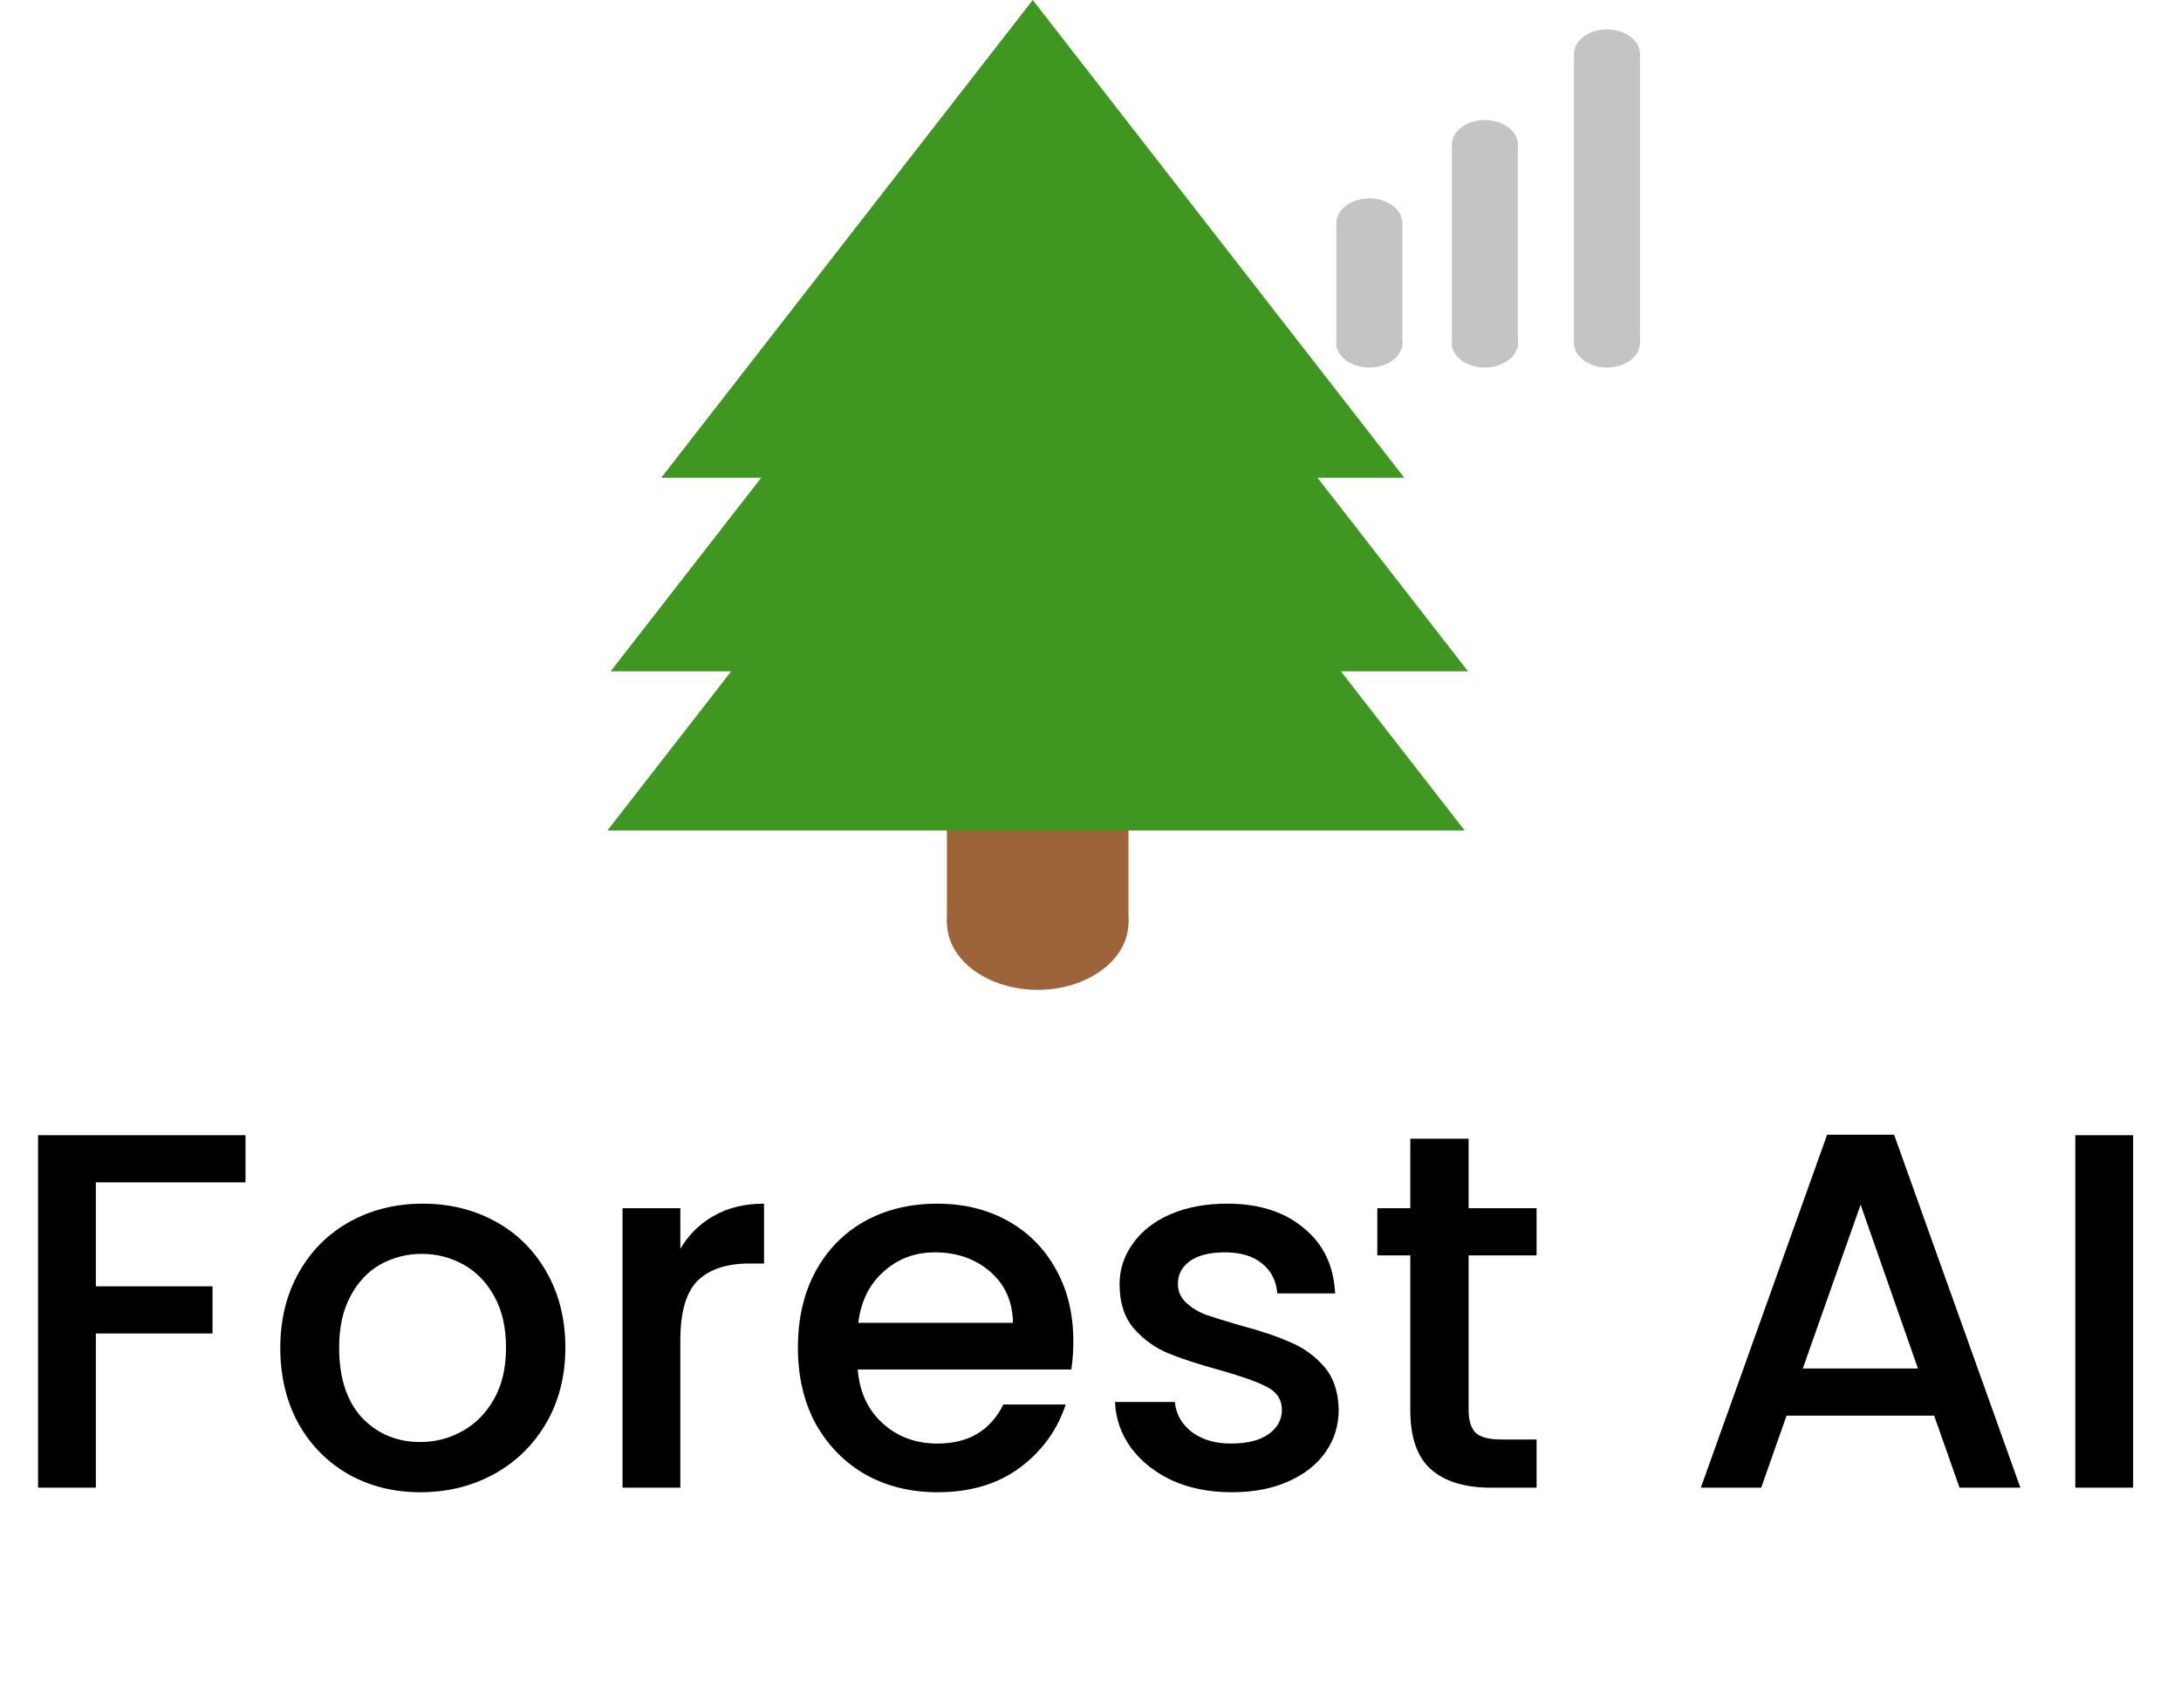
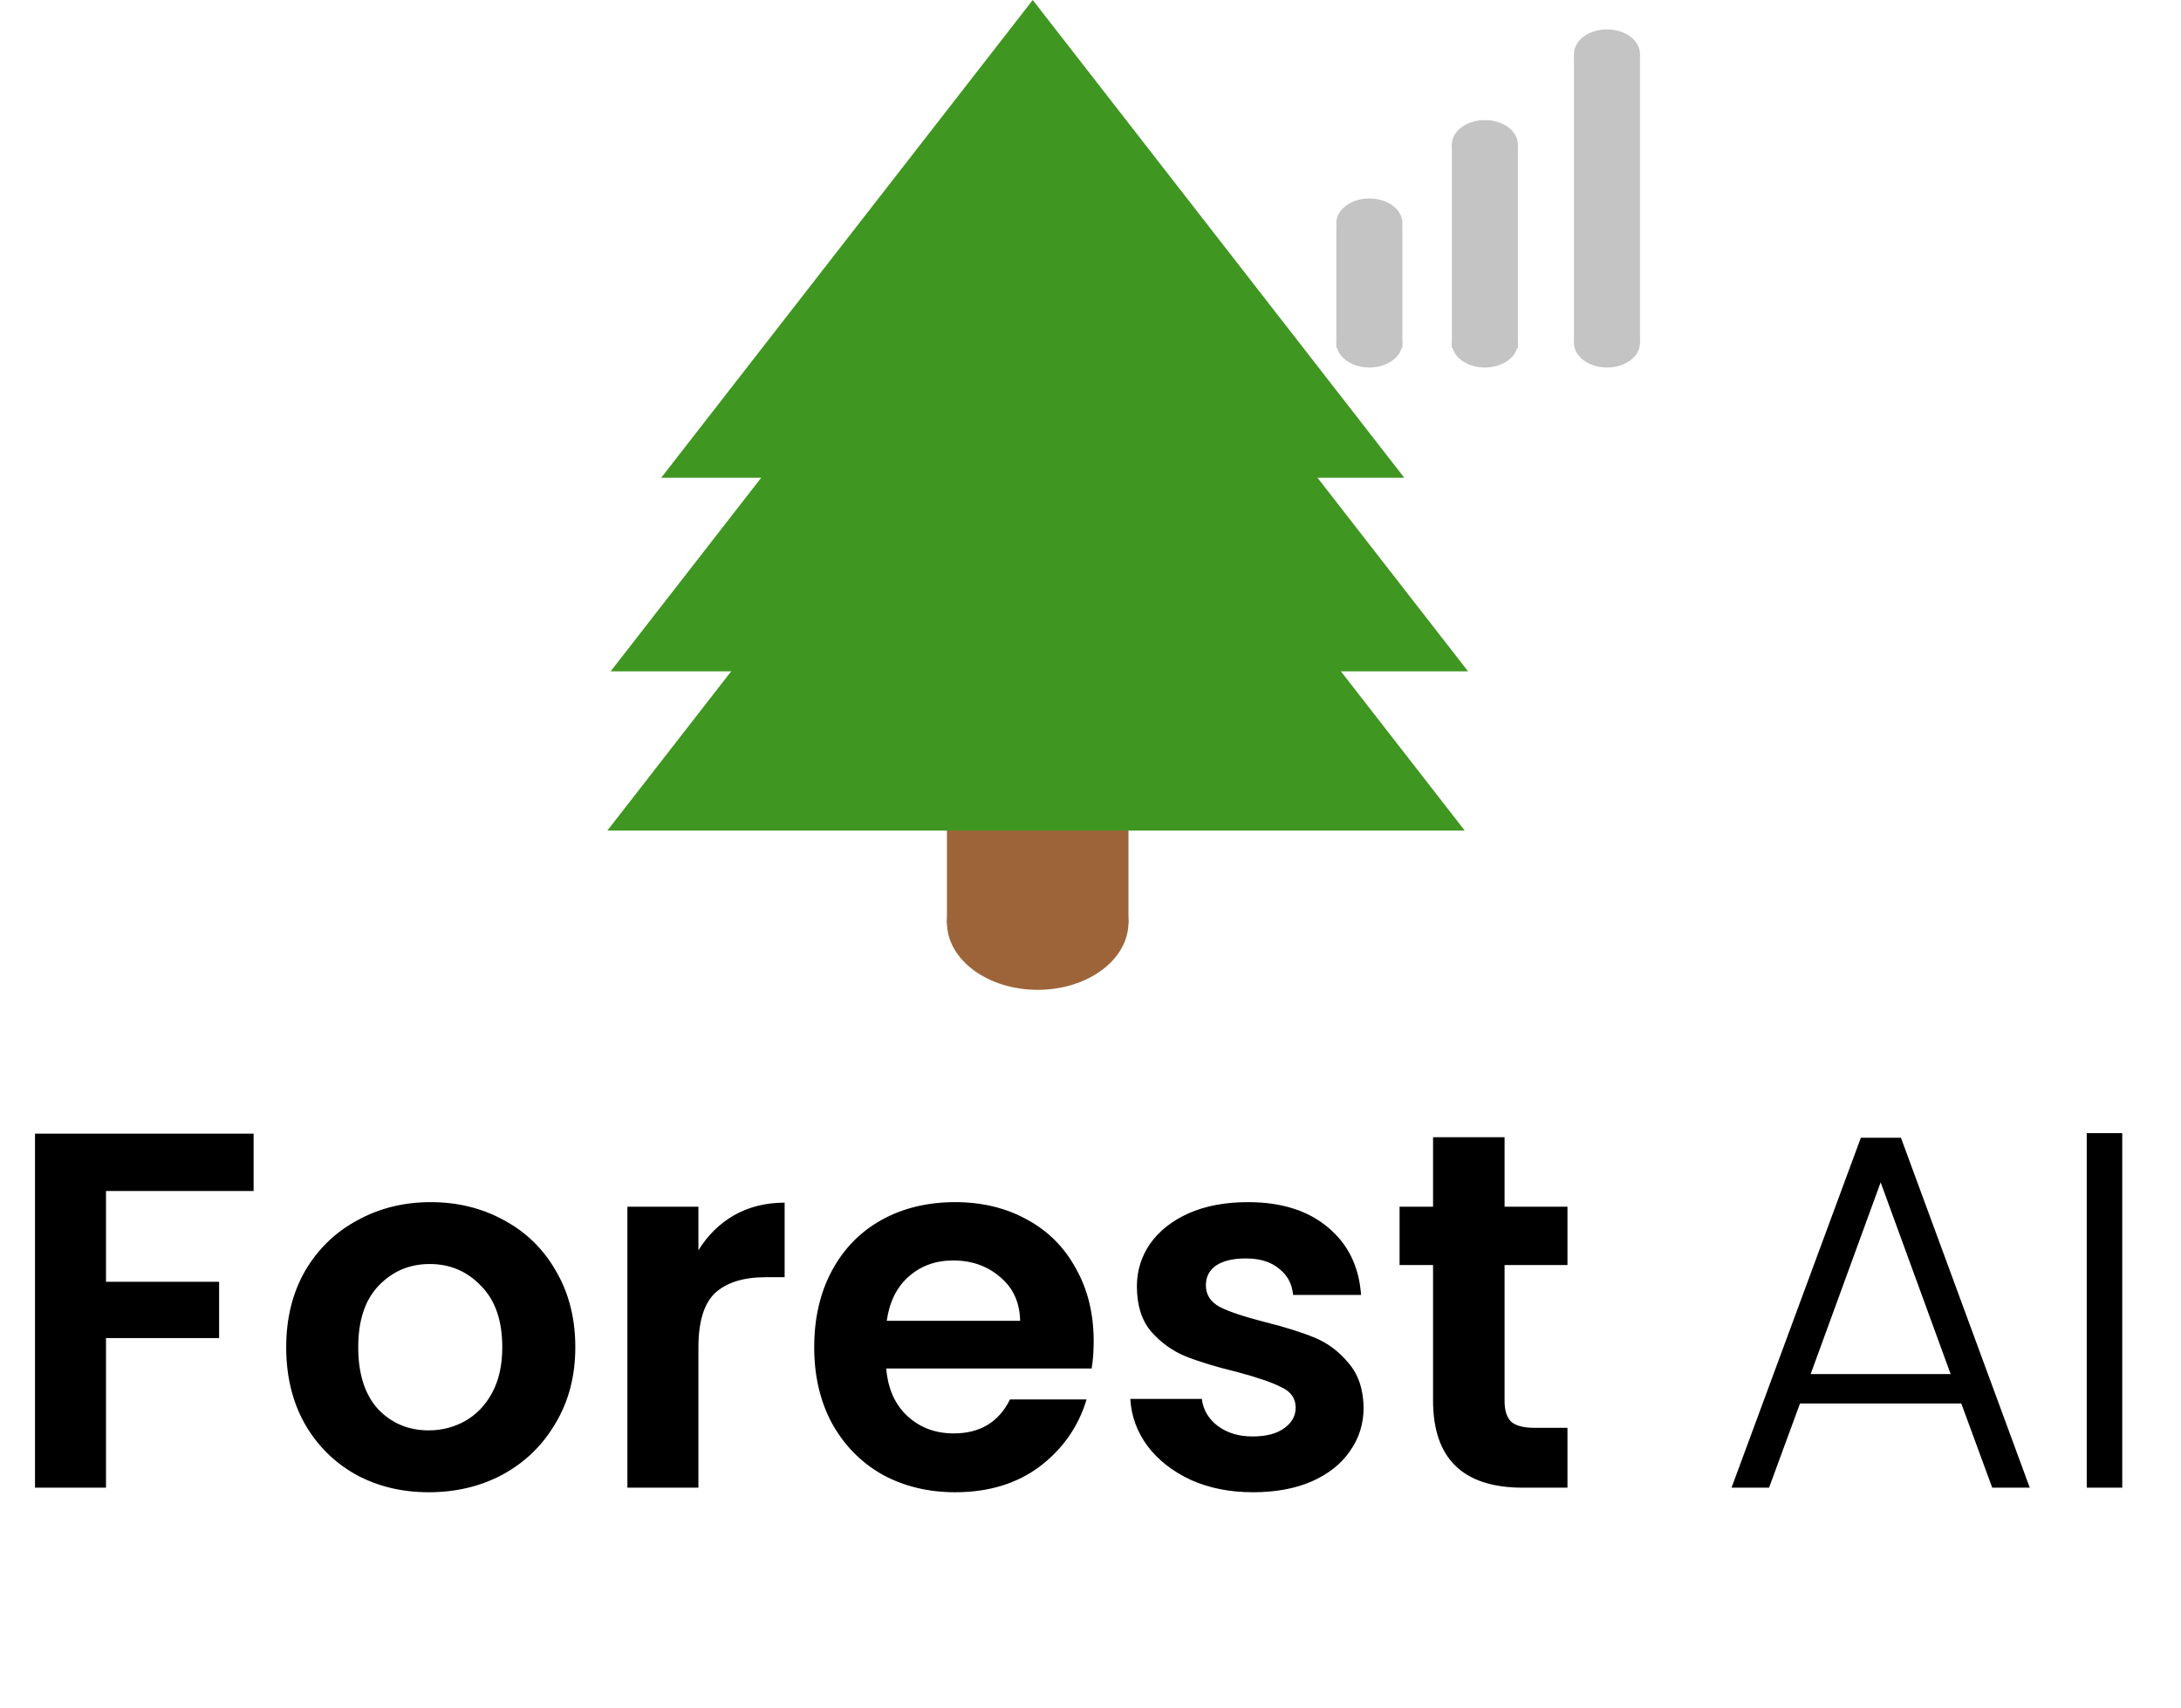
<svg xmlns="http://www.w3.org/2000/svg" width="129" height="101" viewBox="0 0 129 101" fill="none">
  <path d="M61.084 0L83.06 28.261H39.108L61.084 0Z" fill="#3F9620" />
  <path d="M61.475 7.102L86.831 39.711H36.118L61.475 7.102Z" fill="#3F9620" />
  <rect x="56.009" y="38.985" width="10.736" height="15.652" fill="#9E6439" />
  <path d="M61.279 16.522L86.636 49.131H35.923L61.279 16.522Z" fill="#3F9620" />
  <rect x="85.874" y="8.551" width="3.904" height="12.029" fill="#C4C4C4" />
  <rect x="79.042" y="13.334" width="3.904" height="7.246" fill="#C4C4C4" />
  <rect x="93.096" y="3.188" width="3.904" height="17.102" fill="#C4C4C4" />
  <ellipse cx="80.994" cy="13.188" rx="1.952" ry="1.449" fill="#C4C4C4" />
  <ellipse cx="87.826" cy="8.551" rx="1.952" ry="1.449" fill="#C4C4C4" />
  <ellipse cx="95.048" cy="3.188" rx="1.952" ry="1.449" fill="#C4C4C4" />
  <ellipse cx="95.048" cy="20.29" rx="1.952" ry="1.449" fill="#C4C4C4" />
  <ellipse cx="87.826" cy="20.29" rx="1.952" ry="1.449" fill="#C4C4C4" />
  <ellipse cx="80.994" cy="20.29" rx="1.952" ry="1.449" fill="#C4C4C4" />
  <ellipse cx="61.377" cy="54.565" rx="5.368" ry="3.986" fill="#9E6439" />
-   <path d="M14.52 67.15V69.94H5.67V76.09H12.57V78.88H5.67V88H2.25V67.15H14.52ZM24.86 88.27C23.299 88.27 21.89 87.92 20.63 87.22C19.369 86.5 18.38 85.5 17.66 84.22C16.939 82.92 16.579 81.42 16.579 79.72C16.579 78.04 16.95 76.55 17.689 75.25C18.43 73.95 19.439 72.95 20.72 72.25C22 71.55 23.43 71.2 25.009 71.2C26.59 71.2 28.02 71.55 29.299 72.25C30.579 72.95 31.59 73.95 32.33 75.25C33.069 76.55 33.44 78.04 33.44 79.72C33.44 81.4 33.059 82.89 32.3 84.19C31.54 85.49 30.5 86.5 29.18 87.22C27.88 87.92 26.439 88.27 24.86 88.27ZM24.86 85.3C25.739 85.3 26.559 85.09 27.32 84.67C28.099 84.25 28.73 83.62 29.209 82.78C29.689 81.94 29.93 80.92 29.93 79.72C29.93 78.52 29.7 77.51 29.239 76.69C28.779 75.85 28.169 75.22 27.41 74.8C26.649 74.38 25.829 74.17 24.95 74.17C24.07 74.17 23.25 74.38 22.489 74.8C21.75 75.22 21.16 75.85 20.72 76.69C20.279 77.51 20.059 78.52 20.059 79.72C20.059 81.5 20.509 82.88 21.41 83.86C22.329 84.82 23.48 85.3 24.86 85.3ZM40.24 73.87C40.74 73.03 41.4 72.38 42.22 71.92C43.06 71.44 44.05 71.2 45.19 71.2V74.74H44.32C42.98 74.74 41.96 75.08 41.26 75.76C40.58 76.44 40.24 77.62 40.24 79.3V88H36.82V71.47H40.24V73.87ZM63.484 79.33C63.484 79.95 63.444 80.51 63.364 81.01H50.734C50.834 82.33 51.324 83.39 52.204 84.19C53.084 84.99 54.164 85.39 55.444 85.39C57.284 85.39 58.584 84.62 59.344 83.08H63.034C62.534 84.6 61.624 85.85 60.304 86.83C59.004 87.79 57.384 88.27 55.444 88.27C53.864 88.27 52.444 87.92 51.184 87.22C49.944 86.5 48.964 85.5 48.244 84.22C47.544 82.92 47.194 81.42 47.194 79.72C47.194 78.02 47.534 76.53 48.214 75.25C48.914 73.95 49.884 72.95 51.124 72.25C52.384 71.55 53.824 71.2 55.444 71.2C57.004 71.2 58.394 71.54 59.614 72.22C60.834 72.9 61.784 73.86 62.464 75.1C63.144 76.32 63.484 77.73 63.484 79.33ZM59.914 78.25C59.894 76.99 59.444 75.98 58.564 75.22C57.684 74.46 56.594 74.08 55.294 74.08C54.114 74.08 53.104 74.46 52.264 75.22C51.424 75.96 50.924 76.97 50.764 78.25H59.914ZM72.85 88.27C71.55 88.27 70.38 88.04 69.34 87.58C68.32 87.1 67.51 86.46 66.91 85.66C66.31 84.84 65.99 83.93 65.95 82.93H69.49C69.55 83.63 69.88 84.22 70.48 84.7C71.1 85.16 71.87 85.39 72.79 85.39C73.75 85.39 74.49 85.21 75.01 84.85C75.55 84.47 75.82 83.99 75.82 83.41C75.82 82.79 75.52 82.33 74.92 82.03C74.34 81.73 73.41 81.4 72.13 81.04C70.89 80.7 69.88 80.37 69.1 80.05C68.32 79.73 67.64 79.24 67.06 78.58C66.5 77.92 66.22 77.05 66.22 75.97C66.22 75.09 66.48 74.29 67 73.57C67.52 72.83 68.26 72.25 69.22 71.83C70.2 71.41 71.32 71.2 72.58 71.2C74.46 71.2 75.97 71.68 77.11 72.64C78.27 73.58 78.89 74.87 78.97 76.51H75.55C75.49 75.77 75.19 75.18 74.65 74.74C74.11 74.3 73.38 74.08 72.46 74.08C71.56 74.08 70.87 74.25 70.39 74.59C69.91 74.93 69.67 75.38 69.67 75.94C69.67 76.38 69.83 76.75 70.15 77.05C70.47 77.35 70.86 77.59 71.32 77.77C71.78 77.93 72.46 78.14 73.36 78.4C74.56 78.72 75.54 79.05 76.3 79.39C77.08 79.71 77.75 80.19 78.31 80.83C78.87 81.47 79.16 82.32 79.18 83.38C79.18 84.32 78.92 85.16 78.4 85.9C77.88 86.64 77.14 87.22 76.18 87.64C75.24 88.06 74.13 88.27 72.85 88.27ZM86.865 74.26V83.41C86.865 84.03 87.005 84.48 87.285 84.76C87.585 85.02 88.085 85.15 88.785 85.15H90.885V88H88.185C86.645 88 85.465 87.64 84.645 86.92C83.825 86.2 83.415 85.03 83.415 83.41V74.26H81.465V71.47H83.415V67.36H86.865V71.47H90.885V74.26H86.865ZM114.4 83.74H105.67L104.17 88H100.6L108.07 67.12H112.03L119.5 88H115.9L114.4 83.74ZM113.44 80.95L110.05 71.26L106.63 80.95H113.44ZM126.168 67.15V88H122.748V67.15H126.168Z" fill="black" />
+   <path d="M15 67.06V70.45H6.27V75.82H12.96V79.15H6.27V88H2.07V67.06H15ZM25.358 88.27C23.758 88.27 22.318 87.92 21.038 87.22C19.758 86.5 18.748 85.49 18.008 84.19C17.288 82.89 16.928 81.39 16.928 79.69C16.928 77.99 17.298 76.49 18.038 75.19C18.798 73.89 19.828 72.89 21.128 72.19C22.428 71.47 23.878 71.11 25.478 71.11C27.078 71.11 28.528 71.47 29.828 72.19C31.128 72.89 32.148 73.89 32.888 75.19C33.648 76.49 34.028 77.99 34.028 79.69C34.028 81.39 33.638 82.89 32.858 84.19C32.098 85.49 31.058 86.5 29.738 87.22C28.438 87.92 26.978 88.27 25.358 88.27ZM25.358 84.61C26.118 84.61 26.828 84.43 27.488 84.07C28.168 83.69 28.708 83.13 29.108 82.39C29.508 81.65 29.708 80.75 29.708 79.69C29.708 78.11 29.288 76.9 28.448 76.06C27.628 75.2 26.618 74.77 25.418 74.77C24.218 74.77 23.208 75.2 22.388 76.06C21.588 76.9 21.188 78.11 21.188 79.69C21.188 81.27 21.578 82.49 22.358 83.35C23.158 84.19 24.158 84.61 25.358 84.61ZM41.309 73.96C41.849 73.08 42.549 72.39 43.409 71.89C44.289 71.39 45.289 71.14 46.409 71.14V75.55H45.299C43.979 75.55 42.979 75.86 42.299 76.48C41.639 77.1 41.309 78.18 41.309 79.72V88H37.109V71.38H41.309V73.96ZM64.688 79.33C64.688 79.93 64.648 80.47 64.568 80.95H52.418C52.518 82.15 52.938 83.09 53.678 83.77C54.418 84.45 55.328 84.79 56.408 84.79C57.968 84.79 59.078 84.12 59.738 82.78H64.268C63.788 84.38 62.868 85.7 61.508 86.74C60.148 87.76 58.478 88.27 56.498 88.27C54.898 88.27 53.458 87.92 52.178 87.22C50.918 86.5 49.928 85.49 49.208 84.19C48.508 82.89 48.158 81.39 48.158 79.69C48.158 77.97 48.508 76.46 49.208 75.16C49.908 73.86 50.888 72.86 52.148 72.16C53.408 71.46 54.858 71.11 56.498 71.11C58.078 71.11 59.488 71.45 60.728 72.13C61.988 72.81 62.958 73.78 63.638 75.04C64.338 76.28 64.688 77.71 64.688 79.33ZM60.338 78.13C60.318 77.05 59.928 76.19 59.168 75.55C58.408 74.89 57.478 74.56 56.378 74.56C55.338 74.56 54.458 74.88 53.738 75.52C53.038 76.14 52.608 77.01 52.448 78.13H60.338ZM74.114 88.27C72.754 88.27 71.534 88.03 70.454 87.55C69.374 87.05 68.514 86.38 67.874 85.54C67.254 84.7 66.914 83.77 66.854 82.75H71.084C71.164 83.39 71.474 83.92 72.014 84.34C72.574 84.76 73.264 84.97 74.084 84.97C74.884 84.97 75.504 84.81 75.944 84.49C76.404 84.17 76.634 83.76 76.634 83.26C76.634 82.72 76.354 82.32 75.794 82.06C75.254 81.78 74.384 81.48 73.184 81.16C71.944 80.86 70.924 80.55 70.124 80.23C69.344 79.91 68.664 79.42 68.084 78.76C67.524 78.1 67.244 77.21 67.244 76.09C67.244 75.17 67.504 74.33 68.024 73.57C68.564 72.81 69.324 72.21 70.304 71.77C71.304 71.33 72.474 71.11 73.814 71.11C75.794 71.11 77.374 71.61 78.554 72.61C79.734 73.59 80.384 74.92 80.504 76.6H76.484C76.424 75.94 76.144 75.42 75.644 75.04C75.164 74.64 74.514 74.44 73.694 74.44C72.934 74.44 72.344 74.58 71.924 74.86C71.524 75.14 71.324 75.53 71.324 76.03C71.324 76.59 71.604 77.02 72.164 77.32C72.724 77.6 73.594 77.89 74.774 78.19C75.974 78.49 76.964 78.8 77.744 79.12C78.524 79.44 79.194 79.94 79.754 80.62C80.334 81.28 80.634 82.16 80.654 83.26C80.654 84.22 80.384 85.08 79.844 85.84C79.324 86.6 78.564 87.2 77.564 87.64C76.584 88.06 75.434 88.27 74.114 88.27ZM88.991 74.83V82.87C88.991 83.43 89.121 83.84 89.381 84.1C89.661 84.34 90.121 84.46 90.761 84.46H92.711V88H90.071C86.531 88 84.761 86.28 84.761 82.84V74.83H82.781V71.38H84.761V67.27H88.991V71.38H92.711V74.83H88.991ZM116.005 83.02H106.465L104.635 88H102.415L110.065 67.3H112.435L120.055 88H117.835L116.005 83.02ZM115.375 81.28L111.235 69.94L107.095 81.28H115.375ZM125.525 67.03V88H123.425V67.03H125.525Z" fill="black" />
</svg>
